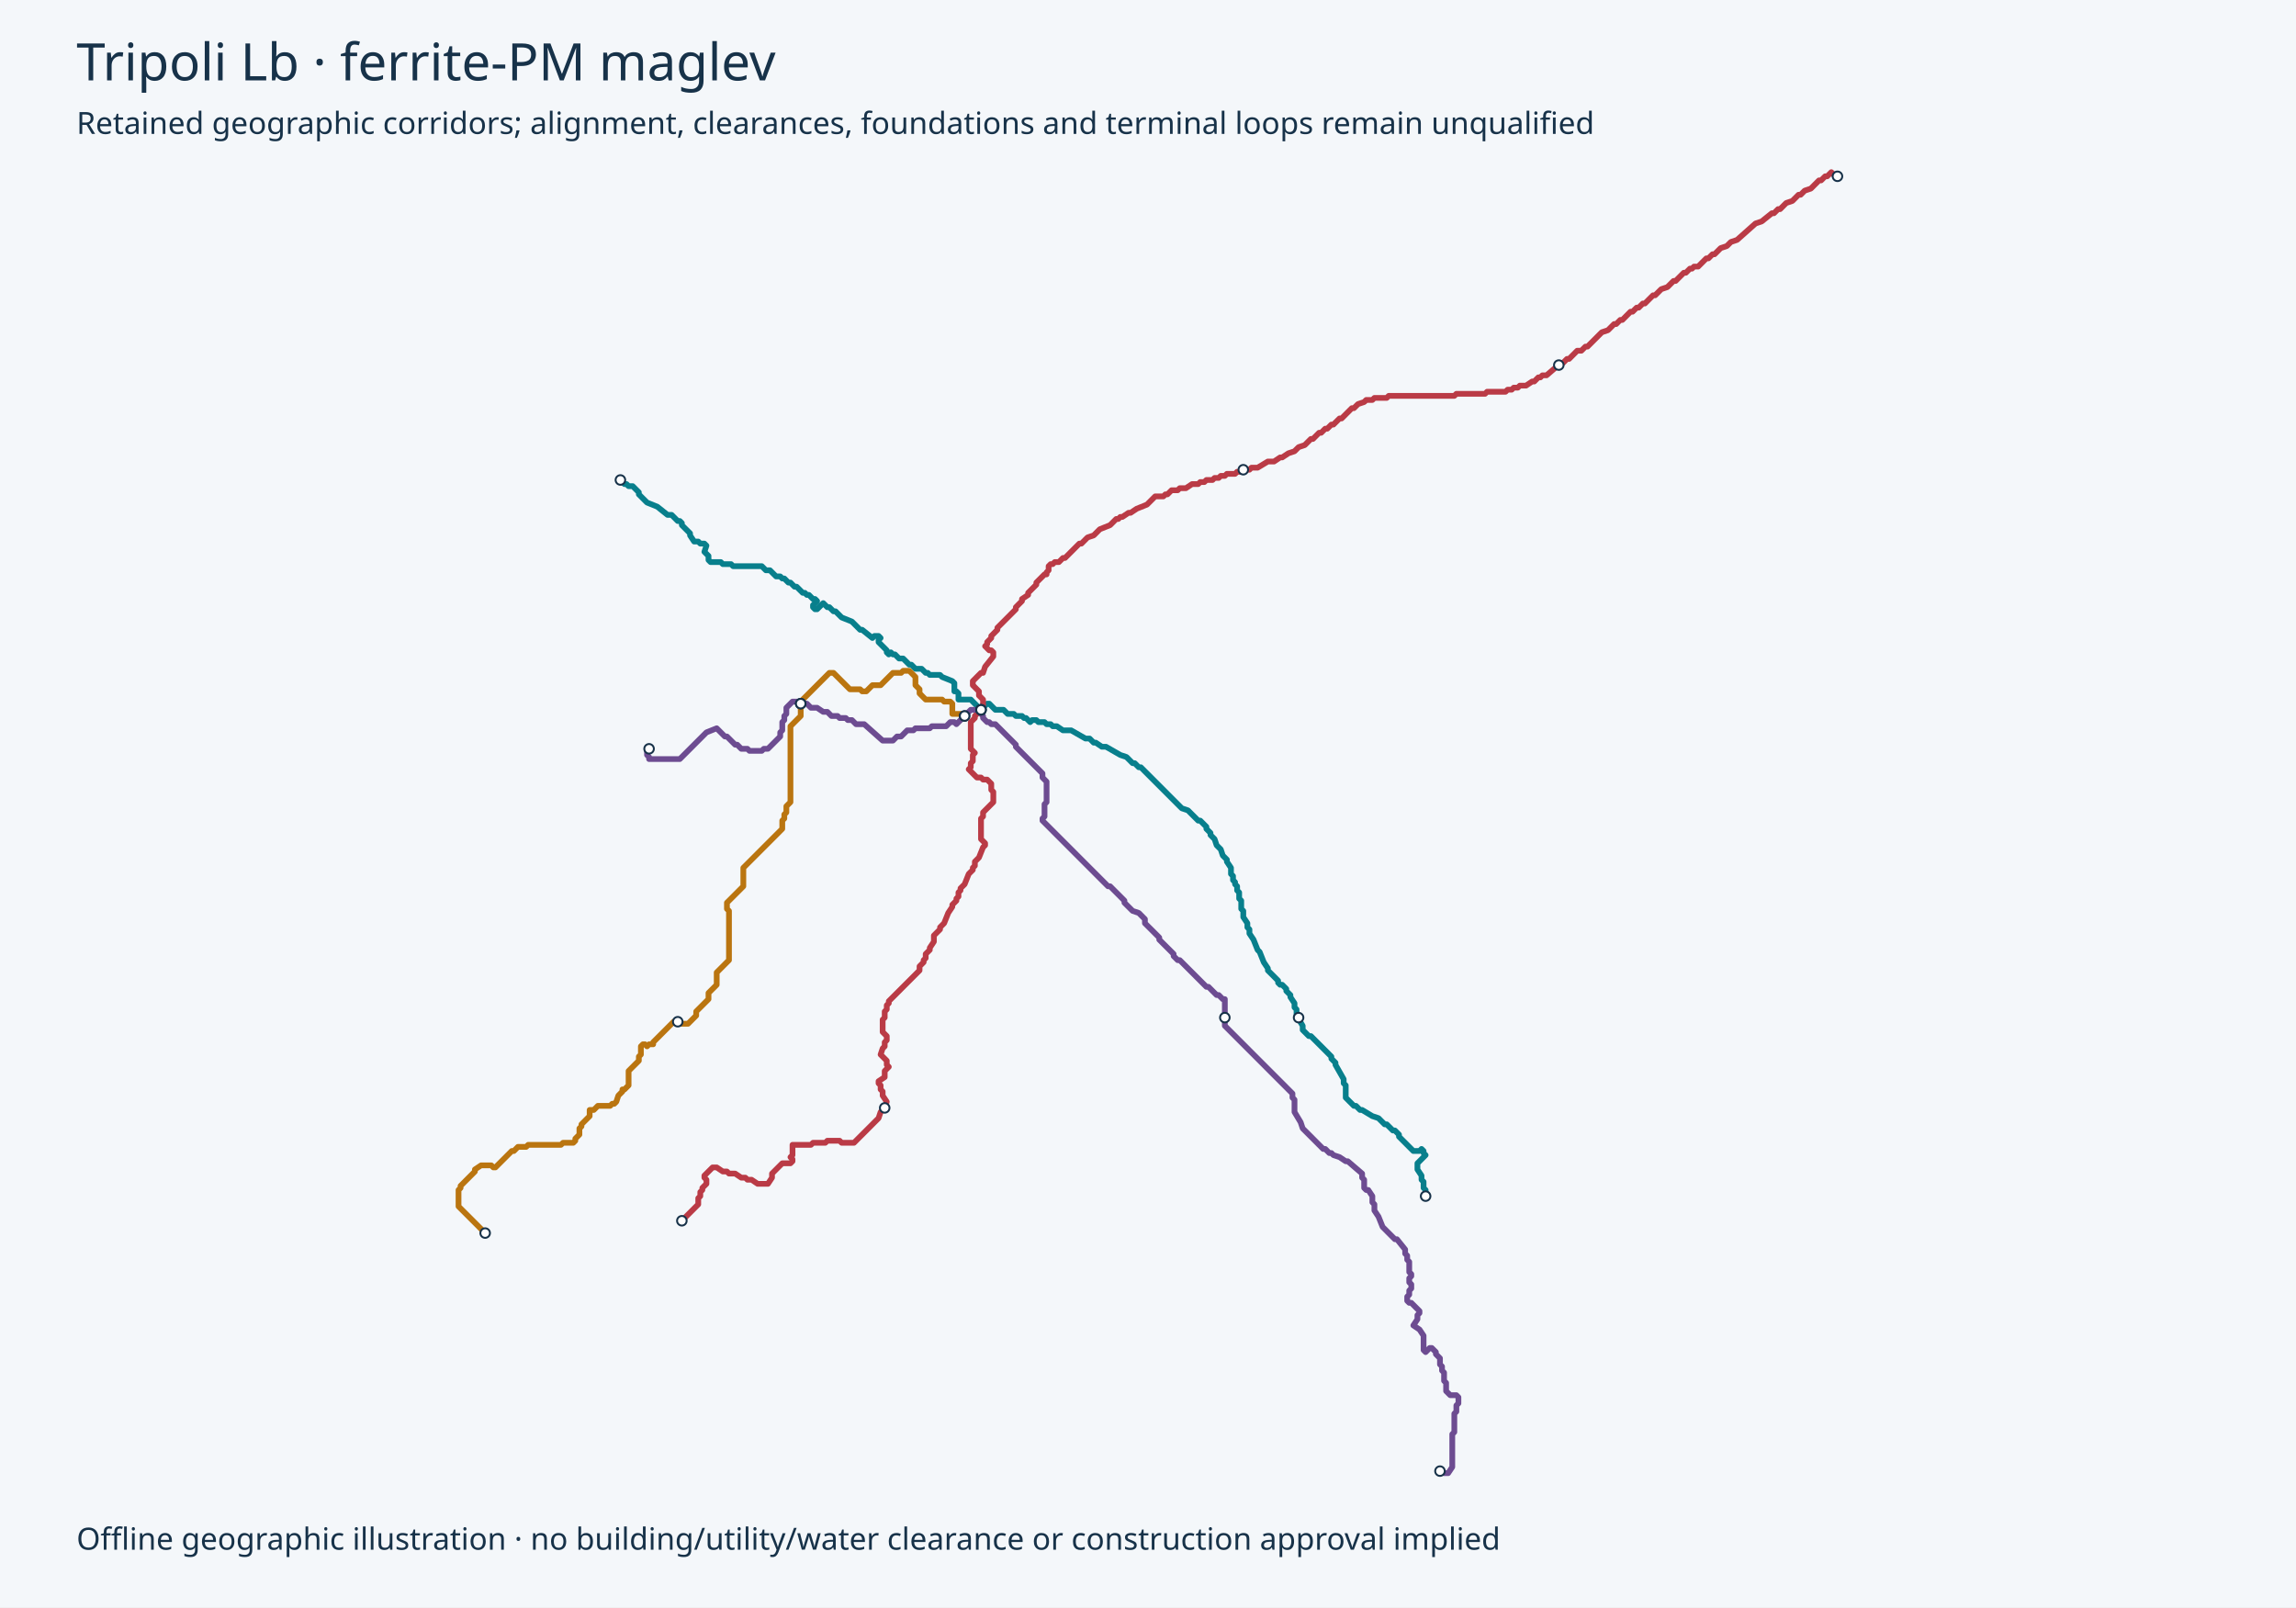
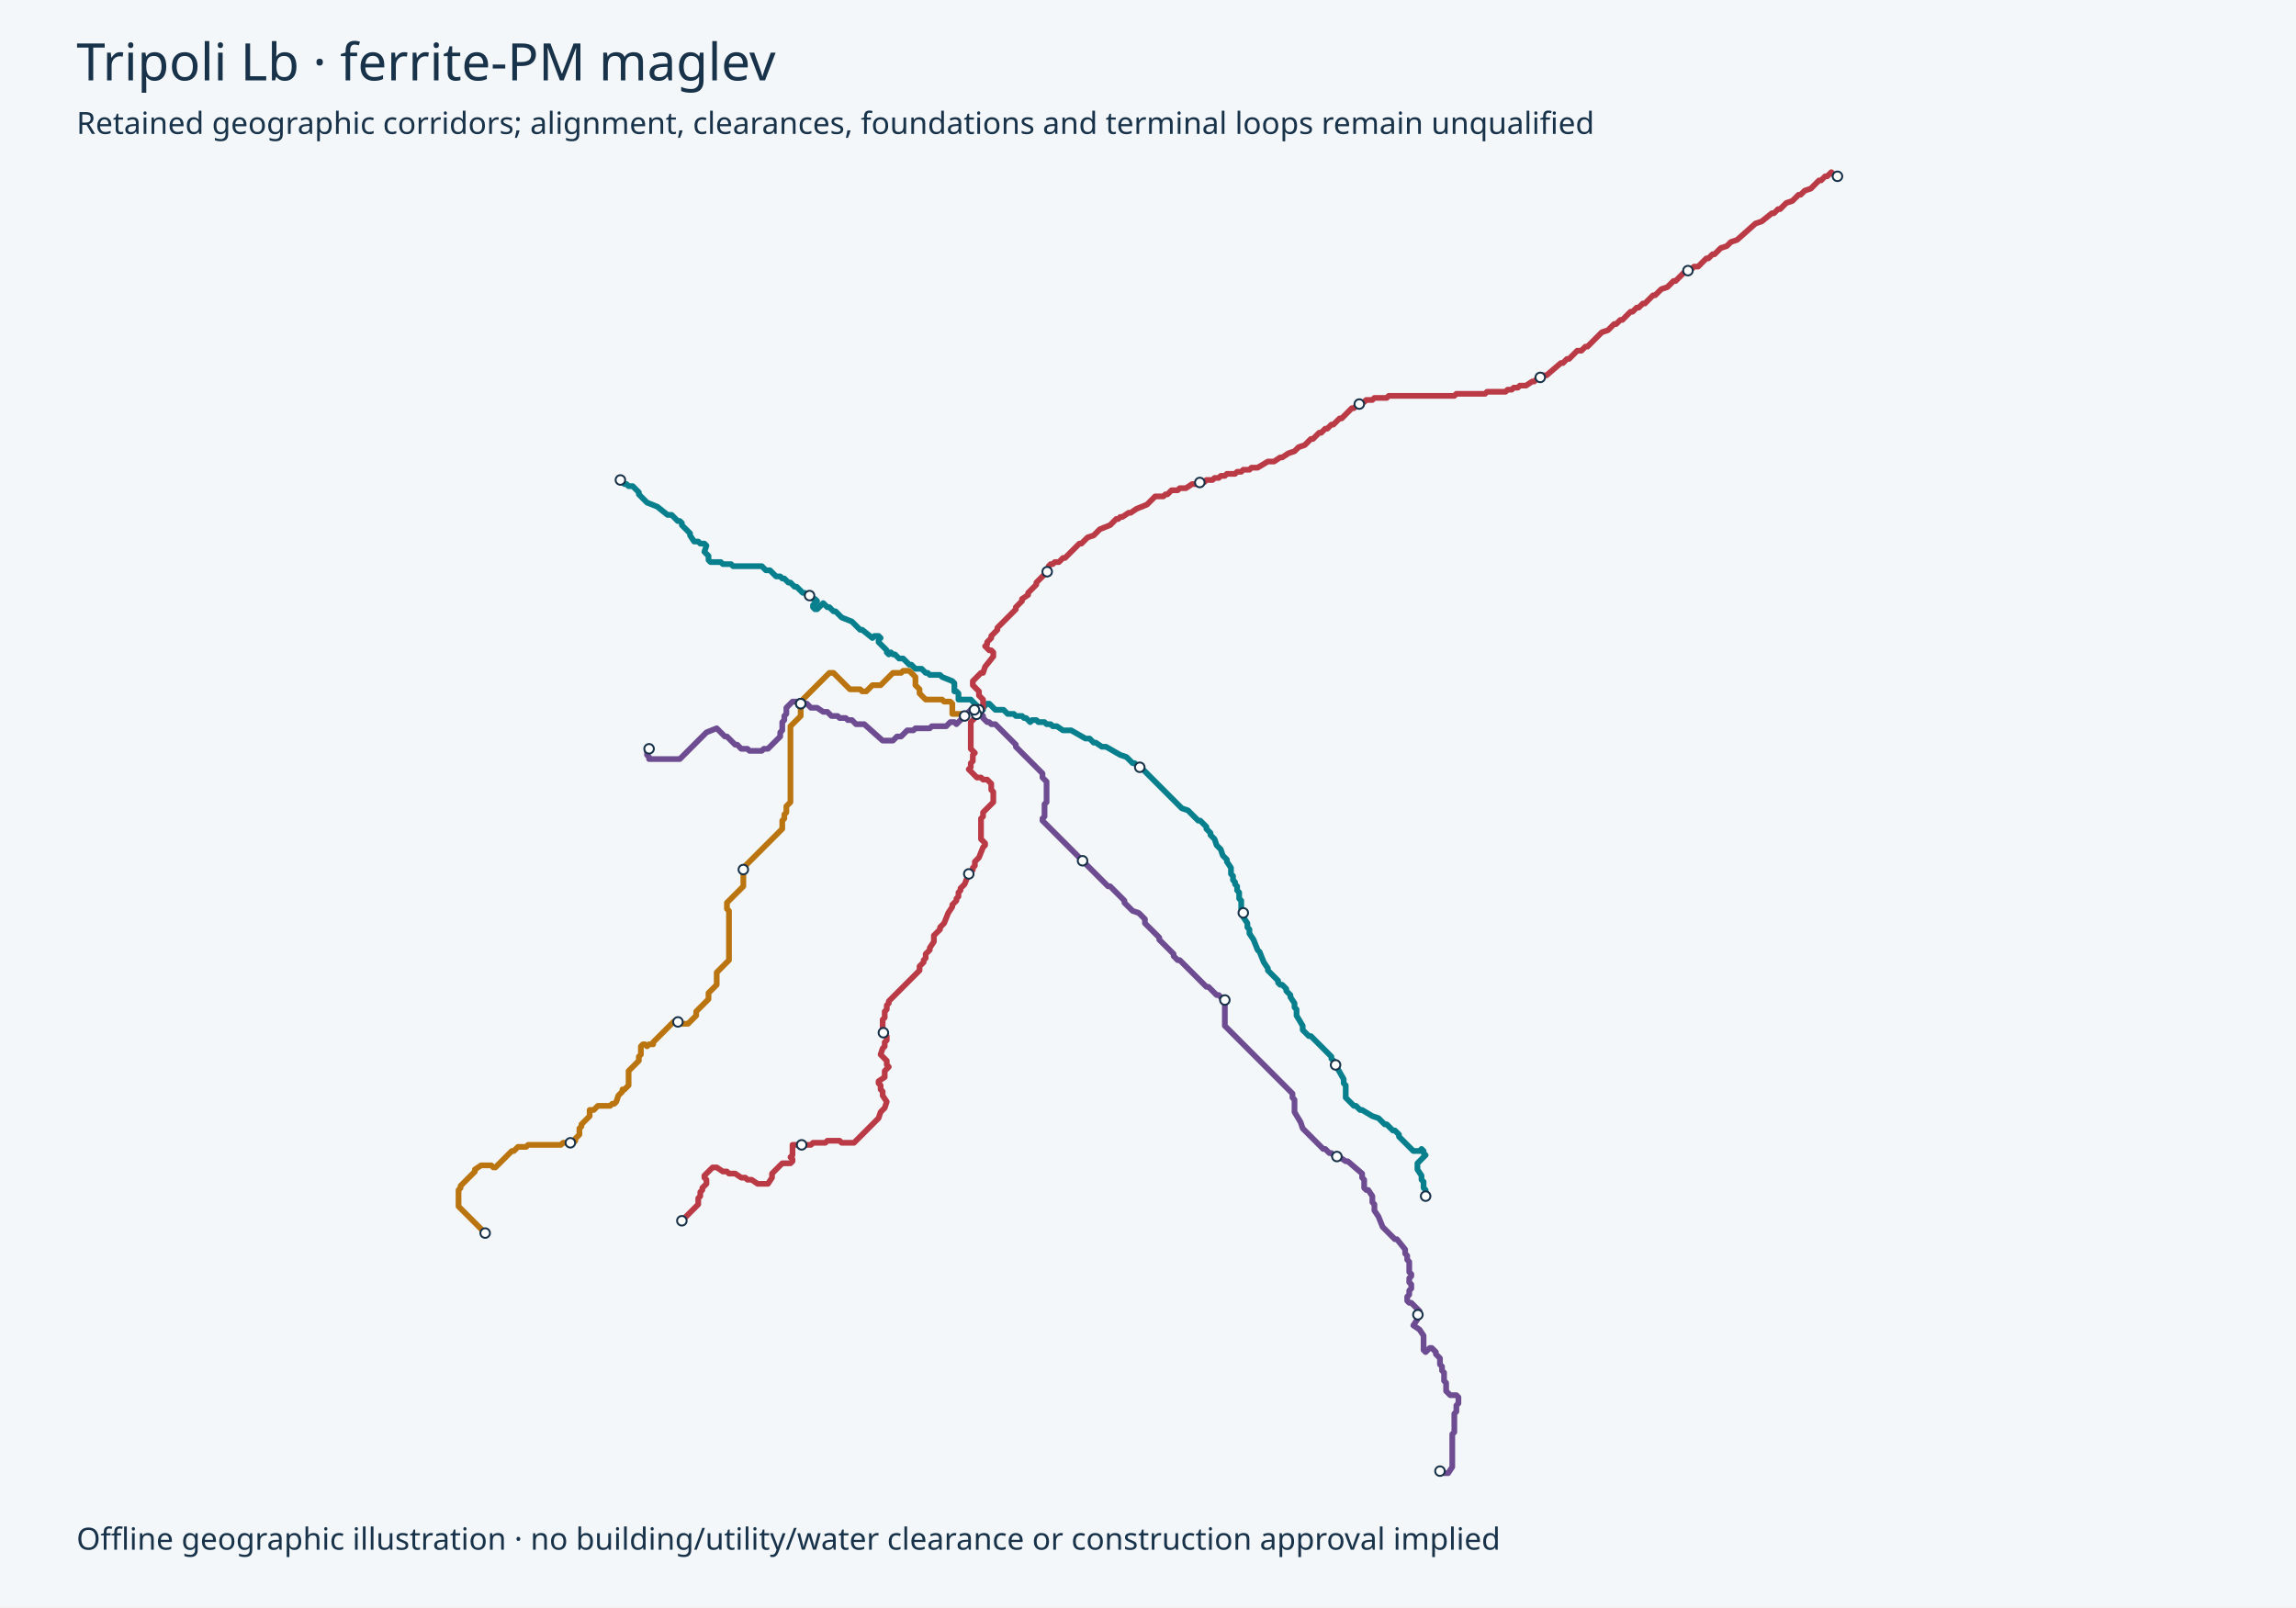
<svg xmlns="http://www.w3.org/2000/svg" width="1200" height="840" viewBox="0 0 1200 840" role="img">
  <rect width="1200" height="840" fill="#f4f7fa" />
  <g font-family="sans-serif" fill="#173249">
    <text x="40" y="42" font-size="27">Tripoli Lb · ferrite-PM maglev</text>
    <text x="40" y="70" font-size="16">Retained geographic corridors; alignment, clearances, foundations and terminal loops remain unqualified</text>
  </g>
  <polyline points="324.25,250.88 326.39,253.03 327.46,253.03 328.53,254.10 330.67,254.10 333.89,257.32 333.89,258.39 338.17,262.68 343.52,264.83 348.88,269.12 351.02,269.12 354.23,272.33 355.30,272.33 356.37,273.41 356.37,274.48 360.66,278.77 360.66,279.84 362.80,283.06 364.94,283.06 366.01,284.13 368.15,284.13 369.22,285.21 368.15,288.42 370.30,290.57 370.30,292.71 371.37,293.79 376.72,293.79 377.79,294.86 382.08,294.86 383.15,295.93 398.14,295.93 400.28,298.08 402.42,298.08 405.63,301.29 407.78,301.29 408.85,302.37 409.92,302.37 412.06,304.51 413.13,304.51 415.27,306.66 416.34,306.66 419.56,309.87 420.63,309.87 421.70,310.95 422.77,310.95 424.91,313.09 425.98,313.09 427.05,314.16 424.91,316.31 424.91,317.38 425.98,318.45 427.05,318.45 430.26,315.24 432.41,317.38 433.48,317.38 435.62,319.53 436.69,319.53 439.90,322.74 445.26,324.89 449.54,329.18 450.61,329.18 455.97,333.47 457.04,332.40 459.18,332.40 460.25,333.47 459.18,334.54 459.18,335.62 463.46,339.91 463.46,340.98 464.53,342.05 465.60,340.98 466.68,342.05 467.75,342.05 469.89,344.20 472.03,344.20 475.24,347.41 476.31,347.41 478.45,349.56 481.67,349.56 483.81,351.70 484.88,351.70 485.95,352.78 491.31,352.78 492.38,353.85 497.73,355.99 498.80,357.07 498.80,361.36 499.87,361.36 500.94,362.43 500.94,365.65 507.37,365.65 511.65,369.94 511.65,371.01 513.79,371.01 513.79,369.94 514.86,368.86 515.94,367.79 517.01,367.79 520.22,371.01 524.50,371.01 526.64,373.15 529.86,373.15 530.93,374.23 534.14,374.23 535.21,375.30 536.28,375.30 538.42,377.44 539.50,376.37 541.64,376.37 542.71,377.44 545.92,377.44 546.99,378.52 549.13,378.52 550.20,379.59 552.35,379.59 555.56,381.74 559.84,381.74 567.34,386.03 569.48,386.03 571.62,388.17 572.69,388.17 575.91,390.32 578.05,390.32 585.54,394.61 588.76,395.68 591.97,398.90 593.04,398.90 595.18,401.04 596.25,401.04 617.67,422.49 620.88,423.56 626.24,428.93 627.31,428.93 630.52,432.15 630.52,433.22 632.66,435.36 632.66,436.44 634.80,438.58 635.87,441.80 638.02,443.94 639.09,447.16 641.23,449.31 641.23,450.38 643.37,453.60 643.37,456.81 644.44,457.89 644.44,460.03 645.51,461.10 645.51,462.18 646.58,463.25 646.58,465.39 647.65,466.47 647.65,469.68 648.73,470.76 648.73,475.05 649.80,476.12 649.80,479.34 651.94,482.56 651.94,484.70 653.01,485.77 653.01,487.92 655.15,491.14 657.29,496.50 658.36,497.57 660.50,502.93 662.65,506.15 662.65,507.22 668.00,512.59 668.00,513.66 669.07,514.73 670.14,514.73 672.28,516.88 672.28,517.95 674.43,520.09 674.43,521.17 676.57,524.38 676.57,526.53 677.64,527.60 677.64,530.82 680.85,536.18 680.85,538.33 684.06,541.55 685.14,541.55 687.28,543.69 695.84,552.27 695.84,553.34 697.99,555.49 697.99,556.56 702.27,564.07 702.27,566.21 703.34,567.29 703.34,573.72 707.62,578.01 708.69,578.01 710.84,580.16 711.91,580.16 717.26,583.38 720.47,584.45 723.69,587.67 724.76,587.67 727.97,590.88 729.04,590.88 731.18,593.03 731.18,594.10 738.68,601.61 741.89,601.61 742.96,600.54 744.03,601.61 744.03,602.68 745.10,603.75 740.82,608.04 740.82,611.26 742.96,614.48 742.96,616.62 744.03,617.70 744.03,620.91 745.10,621.99 745.10,625.21" stroke="#087f8c" fill="none" stroke-width="3" stroke-linejoin="round" />
  <polyline points="960.35,92.15 959.28,92.15 957.14,90.00 955.00,92.15 953.93,92.15 951.79,94.29 950.71,94.29 946.43,98.58 943.22,99.65 941.08,101.80 940.01,101.80 936.79,105.02 933.58,106.09 930.37,109.31 929.30,109.31 927.15,111.45 926.08,111.45 920.73,115.74 917.52,116.81 907.88,125.39 904.67,126.47 902.52,128.61 899.31,129.68 896.10,132.90 895.03,132.90 892.89,135.05 891.82,135.05 887.53,139.34 885.39,139.34 884.32,140.41 883.25,140.41 881.11,142.56 880.04,142.56 875.75,146.85 874.68,146.85 871.47,150.06 868.26,151.14 865.04,154.35 863.97,154.35 859.69,158.64 858.62,158.64 856.48,160.79 855.41,160.79 853.26,162.93 852.19,162.93 847.91,167.22 846.84,167.22 844.70,169.37 843.63,169.37 840.41,172.59 837.20,173.66 829.70,181.17 828.63,181.17 826.49,183.31 824.35,183.31 820.07,187.60 819.00,187.60 816.85,189.75 815.78,189.75 808.29,196.18 806.15,196.18 805.07,197.26 804.00,197.26 801.86,199.40 800.79,199.40 797.58,201.55 794.37,201.55 793.29,202.62 791.15,202.62 790.08,203.69 787.94,203.69 786.87,204.76 777.23,204.76 776.16,205.84 761.17,205.84 760.10,206.91 725.83,206.91 724.76,207.98 718.33,207.98 717.26,209.05 714.05,209.05 712.98,210.13 709.77,211.20 707.62,213.34 706.55,213.34 701.20,218.71 700.13,218.71 696.91,221.92 695.84,221.92 693.70,224.07 692.63,224.07 690.49,226.21 689.42,226.21 686.21,229.43 685.14,229.43 681.92,232.65 678.71,233.72 676.57,235.87 673.36,236.94 670.14,239.09 669.07,239.09 665.86,241.23 662.65,241.23 657.29,244.45 654.08,244.45 653.01,245.52 649.80,245.52 648.73,246.59 646.58,246.59 645.51,247.67 641.23,247.67 640.16,248.74 638.02,248.74 636.95,249.81 634.80,249.81 633.73,250.88 630.52,250.88 629.45,251.96 627.31,251.96 626.24,253.03 623.02,253.03 619.81,255.17 616.60,255.17 615.53,256.25 612.32,256.25 610.17,258.39 609.10,258.39 608.03,259.46 603.75,259.46 599.46,263.75 594.11,265.90 590.90,268.04 589.83,268.04 586.61,270.19 585.54,270.19 584.47,271.26 583.40,271.26 580.19,274.48 574.83,276.62 571.62,279.84 568.41,280.91 565.20,284.13 564.13,284.13 556.63,291.64 555.56,291.64 553.42,293.79 551.27,293.79 550.20,294.86 549.13,294.86 548.06,295.93 548.06,298.08 546.99,299.15 546.99,300.22 545.92,300.22 541.64,304.51 541.64,305.58 537.35,309.87 537.35,310.95 534.14,313.09 534.14,314.16 530.93,317.38 530.93,318.45 521.29,328.11 521.29,329.18 518.08,332.40 518.08,333.47 515.94,335.62 515.94,336.69 514.86,337.76 517.01,339.91 518.08,339.91 519.15,340.98 519.15,343.12 514.86,348.49 513.79,351.70 512.72,351.70 508.44,355.99 508.44,358.14 511.65,361.36 511.65,363.50 513.79,365.65 513.79,369.94 509.51,374.23 509.51,375.30 507.37,377.44 507.37,391.39 509.51,393.53 508.44,394.61 508.44,397.82 507.37,398.90 507.37,401.04 506.30,402.11 510.58,406.40 512.72,406.40 513.79,407.48 515.94,407.48 518.08,409.62 518.08,412.84 519.15,413.91 519.15,419.27 513.79,424.64 513.79,426.78 512.72,427.85 512.72,438.58 514.86,440.73 514.86,441.80 513.79,442.87 511.65,448.23 509.51,450.38 509.51,452.52 508.44,453.60 508.44,454.67 506.30,456.81 504.16,462.18 502.01,464.32 502.01,465.39 500.94,466.47 500.94,468.61 499.87,469.68 499.87,470.76 497.73,472.90 497.73,473.97 495.59,477.19 493.45,482.56 491.31,484.70 491.31,485.77 488.09,488.99 488.09,492.21 485.95,495.43 485.95,496.50 483.81,498.64 483.81,500.79 482.74,501.86 482.74,502.93 480.60,505.08 480.60,507.22 464.53,523.31 464.53,524.38 463.46,525.46 463.46,527.60 462.39,528.68 462.39,531.89 461.32,532.97 461.32,539.40 463.46,541.55 463.46,543.69 462.39,544.76 462.39,546.91 461.32,547.98 460.25,551.20 463.46,554.42 463.46,556.56 464.53,557.63 462.39,559.78 462.39,563.00 459.18,565.14 459.18,566.21 460.25,567.29 460.25,569.43 461.32,570.50 461.32,572.65 463.46,575.87 462.39,579.09 460.25,581.23 459.18,584.45 446.33,597.32 439.90,597.32 438.83,596.25 432.41,596.25 431.34,597.32 424.91,597.32 423.84,598.39 414.20,598.39 414.20,603.75 413.13,604.83 414.20,605.90 414.20,606.97 413.13,608.04 408.85,608.04 403.49,613.41 403.49,615.55 401.35,618.77 396.00,618.77 392.78,616.62 390.64,616.62 389.57,615.55 387.43,615.55 384.22,613.41 381.00,613.41 379.93,612.33 377.79,612.33 374.58,610.19 372.44,610.19 368.15,614.48 368.15,615.55 369.22,616.62 369.22,618.77 367.08,620.91 367.08,621.99 366.01,623.06 366.01,625.21 364.94,626.28 364.94,629.50 356.37,638.08" stroke="#ba3b46" fill="none" stroke-width="3" stroke-linejoin="round" />
  <polyline points="339.24,391.39 338.17,392.46 338.17,394.61 339.24,395.68 339.24,396.75 355.30,396.75 369.22,382.81 374.58,380.66 378.86,384.95 379.93,384.95 384.22,389.24 385.29,389.24 387.43,391.39 390.64,391.39 391.71,392.46 398.14,392.46 399.21,391.39 401.35,391.39 407.78,384.95 407.78,382.81 408.85,381.74 408.85,377.44 409.92,376.37 409.92,374.23 410.99,373.15 410.99,369.94 414.20,366.72 417.41,366.72 418.49,367.79 421.70,367.79 423.84,369.94 427.05,369.94 430.26,372.08 432.41,372.08 434.55,374.23 437.76,374.23 438.83,375.30 442.04,375.30 443.12,376.37 445.26,376.37 447.40,378.52 451.68,378.52 461.32,387.10 466.68,387.10 468.82,384.95 470.96,384.95 474.17,381.74 477.38,381.74 478.45,380.66 485.95,380.66 487.02,379.59 494.52,379.59 496.66,377.44 498.80,377.44 499.87,378.52 507.37,371.01 512.72,371.01 512.72,373.15 513.79,374.23 513.79,375.30 515.94,377.44 517.01,377.44 518.08,378.52 520.22,378.52 530.93,389.24 530.93,390.32 544.85,404.26 544.85,406.40 546.99,408.55 546.99,419.27 545.92,420.35 545.92,426.78 544.85,427.85 544.85,428.93 579.12,463.25 580.19,463.25 587.68,470.76 587.68,471.83 591.97,476.12 595.18,477.19 598.39,480.41 598.39,482.56 605.89,490.06 605.89,491.14 613.39,498.64 613.39,499.72 615.53,501.86 616.60,501.86 630.52,515.80 631.59,515.80 635.87,520.09 636.95,520.09 639.09,522.24 640.16,522.24 640.16,536.18 675.50,571.58 675.50,573.72 676.57,574.79 676.57,581.23 679.78,586.59 680.85,589.81 691.56,600.54 692.63,600.54 694.77,602.68 695.84,602.68 696.91,603.75 700.13,604.83 703.34,606.97 704.41,606.97 711.91,613.41 711.91,615.55 712.98,616.62 712.98,620.91 714.05,621.99 715.12,621.99 717.26,625.21 717.26,628.42 718.33,629.50 718.33,632.71 720.47,635.93 722.62,641.29 729.04,647.73 730.11,647.73 734.40,653.09 734.40,655.24 735.47,656.31 735.47,658.45 736.54,659.53 736.54,664.89 737.61,665.96 737.61,667.03 736.54,668.11 736.54,670.25 737.61,671.32 737.61,673.47 736.54,674.54 736.54,676.69 735.47,677.76 735.47,679.91 736.54,680.98 737.61,680.98 741.89,685.27 741.89,686.34 740.82,687.41 740.82,689.56 738.68,692.78 741.89,694.92 744.03,698.14 744.03,705.65 745.10,706.72 747.25,704.57 748.32,704.57 750.46,706.72 750.46,707.79 752.60,709.94 752.60,713.15 753.67,714.23 753.67,716.37 754.74,717.44 754.74,721.74 755.81,722.81 755.81,727.10 757.96,729.24 761.17,729.24 762.24,730.32 762.24,733.53 761.17,734.61 761.17,737.82 760.10,738.90 760.10,748.55 759.03,749.62 759.03,766.78 756.88,770.00 754.74,770.00 753.67,768.93 752.60,768.93" stroke="#6d4c91" fill="none" stroke-width="3" stroke-linejoin="round" />
  <polyline points="504.16,374.23 503.09,373.15 497.73,373.15 497.73,367.79 496.66,366.72 493.45,366.72 492.38,365.65 483.81,365.65 480.60,362.43 480.60,360.28 478.45,358.14 478.45,353.85 475.24,350.63 472.03,350.63 470.96,351.70 466.68,351.70 460.25,358.14 455.97,358.14 452.75,361.36 450.61,361.36 449.54,360.28 444.19,360.28 435.62,351.70 433.48,351.70 418.49,366.72 418.49,374.23 413.13,379.59 413.13,419.27 410.99,421.42 410.99,424.64 409.92,425.71 409.92,427.85 408.85,428.93 408.85,433.22 388.50,453.60 388.50,463.25 379.93,471.83 379.93,475.05 381.00,476.12 381.00,501.86 374.58,508.30 374.58,514.73 370.30,519.02 370.30,522.24 363.87,528.68 363.87,530.82 359.59,535.11 355.30,535.11 354.23,534.04 352.09,534.04 341.38,544.76 341.38,545.84 339.24,545.84 338.17,546.91 337.10,545.84 336.03,545.84 334.96,546.91 334.96,551.20 333.89,552.27 333.89,554.42 328.53,559.78 328.53,567.29 326.39,569.43 325.32,569.43 325.32,570.50 323.18,572.65 322.11,575.87 321.03,576.94 319.96,576.94 318.89,578.01 312.47,578.01 310.33,580.16 308.18,580.16 308.18,583.38 303.90,587.67 303.90,588.74 302.83,589.81 302.83,593.03 300.69,595.17 300.69,596.25 299.62,597.32 294.26,597.32 293.19,598.39 276.06,598.39 274.99,599.46 270.70,599.46 268.56,601.61 267.49,601.61 258.92,610.19 257.85,610.19 256.78,609.12 251.43,609.12 248.21,611.26 248.21,612.33 240.72,619.84 240.72,620.91 239.65,621.99 239.65,630.57 253.57,644.51" stroke="#ba7510" fill="none" stroke-width="3" stroke-linejoin="round" />
  <circle cx="324.25" cy="250.88" r="2.5" fill="white" stroke="#173249" />
-   <circle cx="512.72" cy="371.01" r="2.5" fill="white" stroke="#173249" />
-   <circle cx="678.71" cy="531.89" r="2.5" fill="white" stroke="#173249" />
+   <circle cx="423.12" cy="311.30" r="2.5" fill="white" stroke="#173249" />
+   <circle cx="511.65" cy="371.01" r="2.5" fill="white" stroke="#173249" />
+   <circle cx="595.70" cy="401.04" r="2.5" fill="white" stroke="#173249" />
+   <circle cx="649.80" cy="477.14" r="2.5" fill="white" stroke="#173249" />
+   <circle cx="698.03" cy="556.61" r="2.5" fill="white" stroke="#173249" />
  <circle cx="745.10" cy="625.21" r="2.5" fill="white" stroke="#173249" />
  <circle cx="960.35" cy="92.15" r="2.5" fill="white" stroke="#173249" />
-   <circle cx="814.71" cy="190.82" r="2.5" fill="white" stroke="#173249" />
-   <circle cx="649.80" cy="245.52" r="2.5" fill="white" stroke="#173249" />
-   <circle cx="512.72" cy="371.01" r="2.5" fill="white" stroke="#173249" />
-   <circle cx="462.39" cy="579.09" r="2.5" fill="white" stroke="#173249" />
+   <circle cx="882.21" cy="141.45" r="2.5" fill="white" stroke="#173249" />
+   <circle cx="805.01" cy="197.26" r="2.5" fill="white" stroke="#173249" />
+   <circle cx="710.43" cy="211.20" r="2.5" fill="white" stroke="#173249" />
+   <circle cx="627.07" cy="252.19" r="2.5" fill="white" stroke="#173249" />
+   <circle cx="547.32" cy="298.82" r="2.5" fill="white" stroke="#173249" />
+   <circle cx="510.37" cy="373.37" r="2.5" fill="white" stroke="#173249" />
+   <circle cx="506.33" cy="456.78" r="2.5" fill="white" stroke="#173249" />
+   <circle cx="461.70" cy="539.78" r="2.5" fill="white" stroke="#173249" />
+   <circle cx="418.98" cy="598.39" r="2.5" fill="white" stroke="#173249" />
  <circle cx="356.37" cy="638.08" r="2.5" fill="white" stroke="#173249" />
  <circle cx="339.24" cy="391.39" r="2.5" fill="white" stroke="#173249" />
  <circle cx="418.49" cy="367.79" r="2.5" fill="white" stroke="#173249" />
-   <circle cx="504.16" cy="374.23" r="2.5" fill="white" stroke="#173249" />
-   <circle cx="512.72" cy="371.01" r="2.5" fill="white" stroke="#173249" />
-   <circle cx="640.16" cy="531.89" r="2.5" fill="white" stroke="#173249" />
+   <circle cx="509.30" cy="371.01" r="2.5" fill="white" stroke="#173249" />
+   <circle cx="565.80" cy="449.91" r="2.5" fill="white" stroke="#173249" />
+   <circle cx="640.16" cy="522.69" r="2.5" fill="white" stroke="#173249" />
+   <circle cx="698.73" cy="604.50" r="2.5" fill="white" stroke="#173249" />
+   <circle cx="741.06" cy="687.18" r="2.5" fill="white" stroke="#173249" />
  <circle cx="752.60" cy="768.93" r="2.5" fill="white" stroke="#173249" />
  <circle cx="504.16" cy="374.23" r="2.5" fill="white" stroke="#173249" />
  <circle cx="418.49" cy="367.79" r="2.5" fill="white" stroke="#173249" />
-   <circle cx="354.23" cy="534.04" r="2.5" fill="white" stroke="#173249" />
+   <circle cx="388.50" cy="454.51" r="2.5" fill="white" stroke="#173249" />
+   <circle cx="354.33" cy="534.14" r="2.5" fill="white" stroke="#173249" />
+   <circle cx="298.09" cy="597.32" r="2.5" fill="white" stroke="#173249" />
  <circle cx="253.57" cy="644.51" r="2.5" fill="white" stroke="#173249" />
  <text x="40" y="810" font-family="sans-serif" font-size="16" fill="#173249">Offline geographic illustration · no building/utility/water clearance or construction approval implied</text>
</svg>
